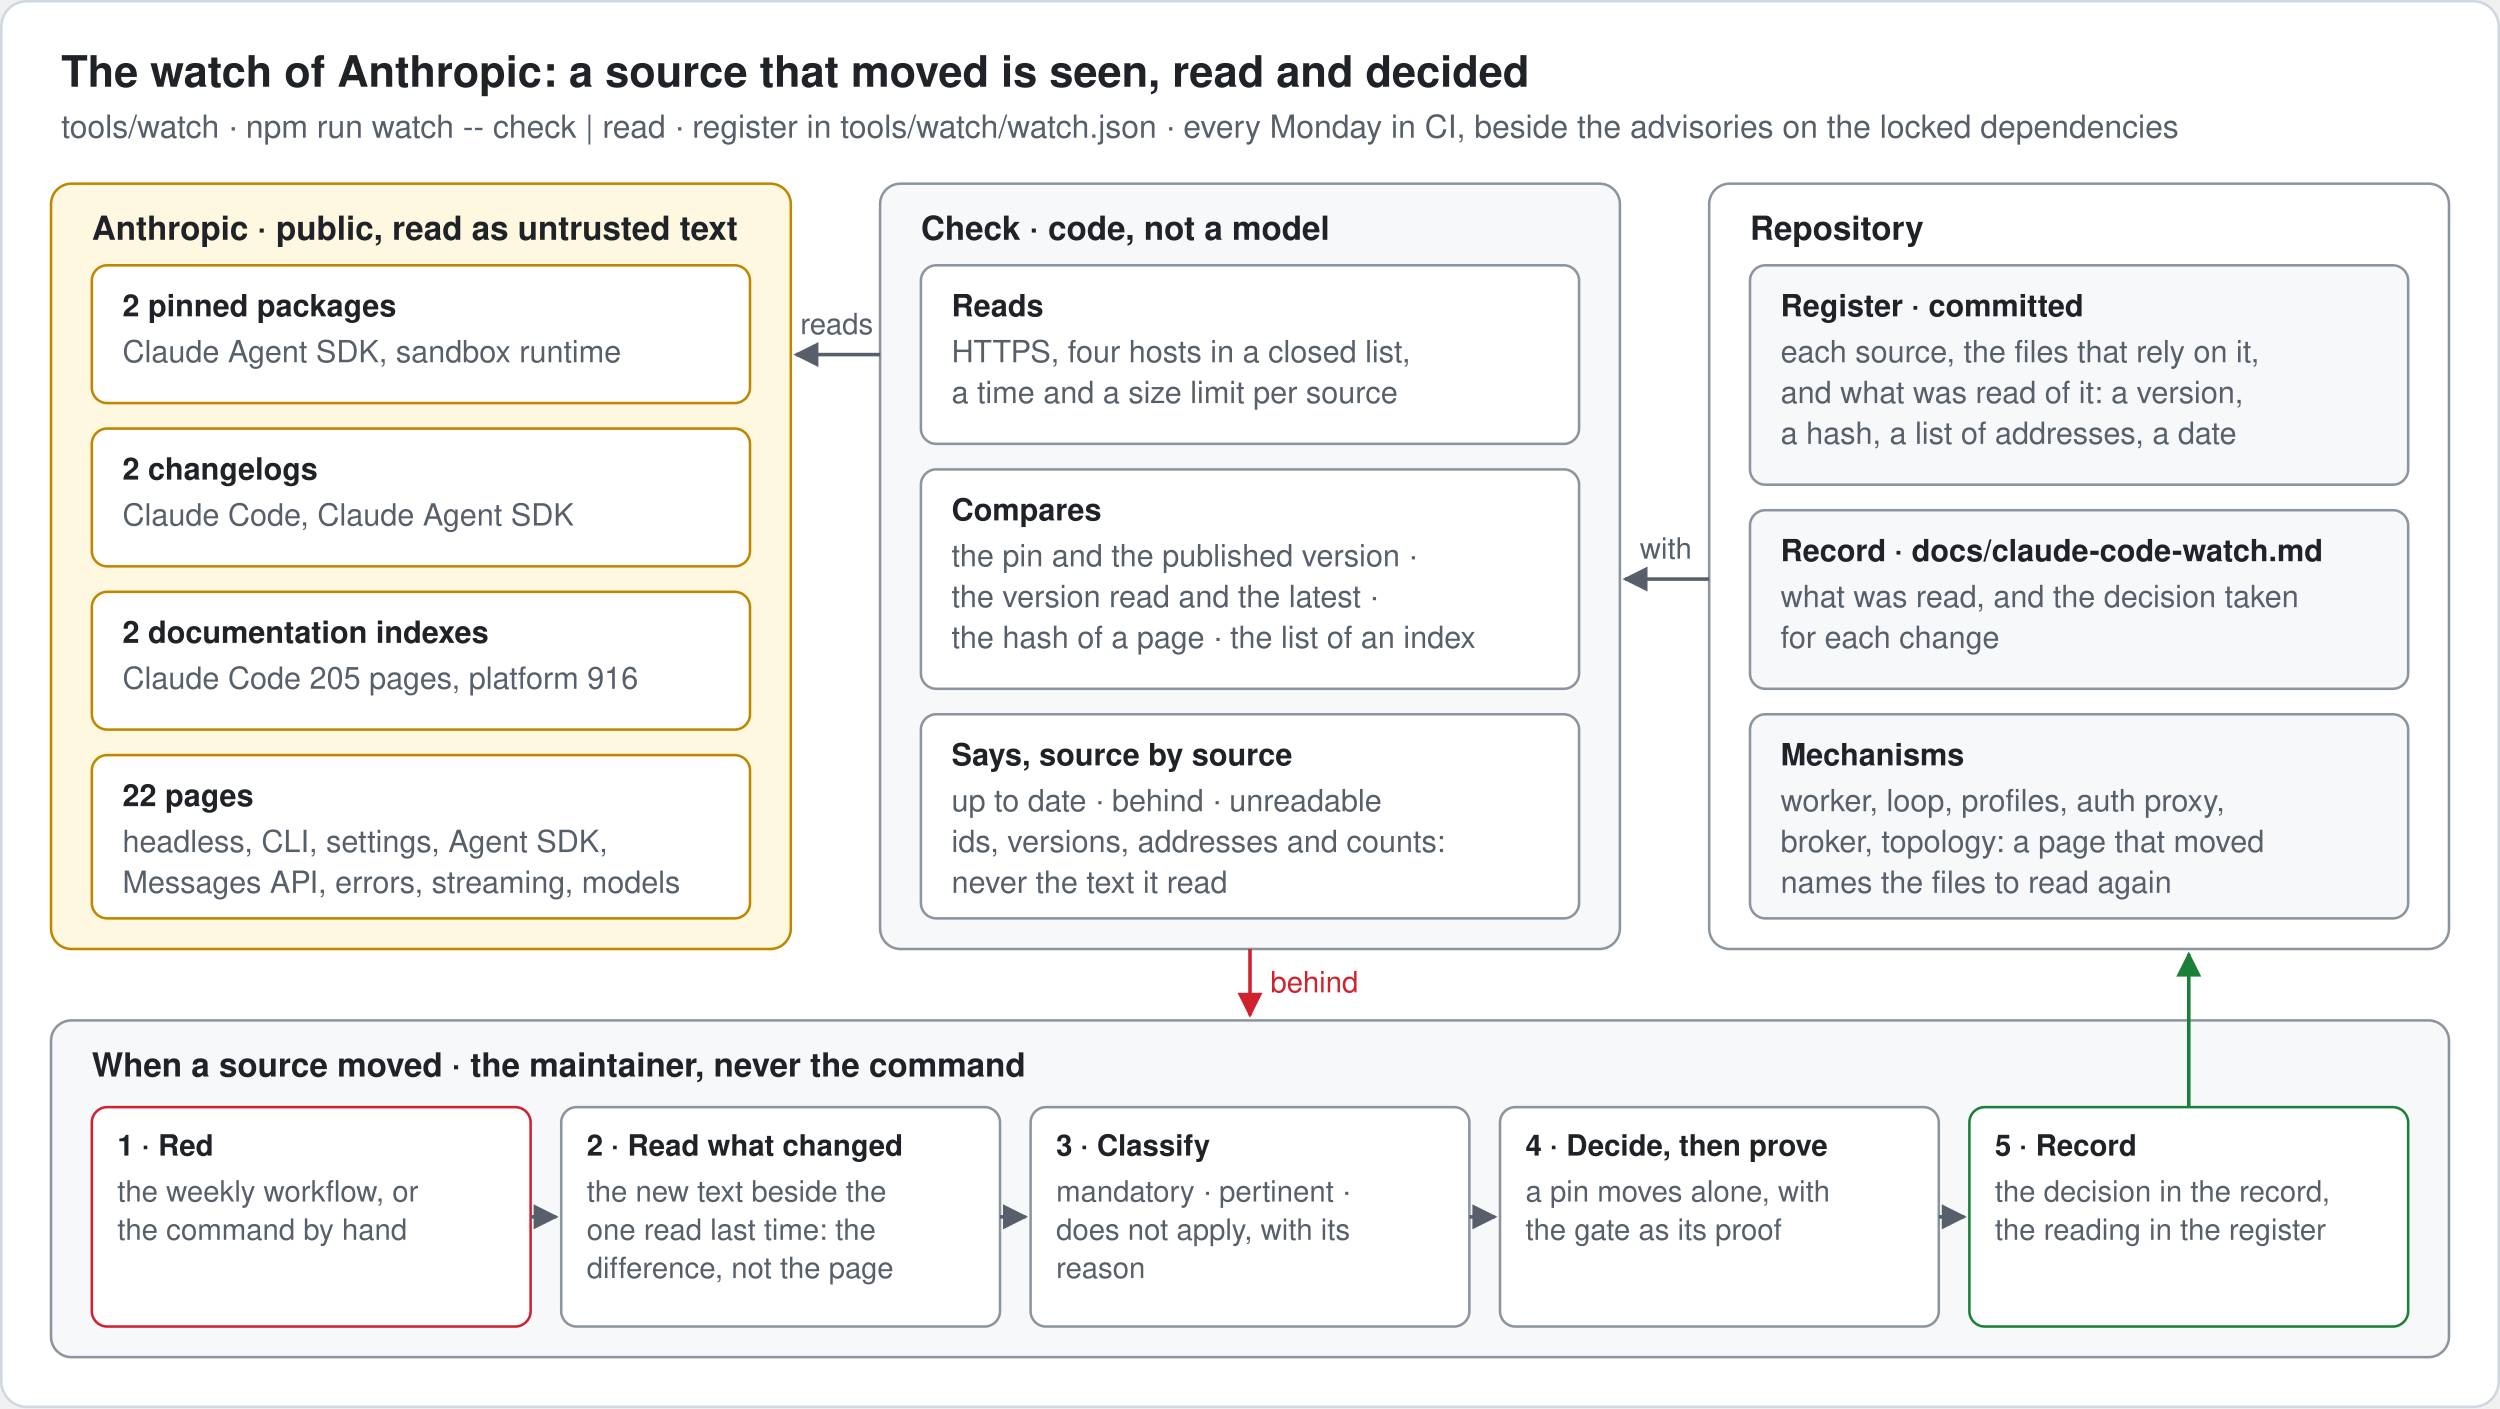
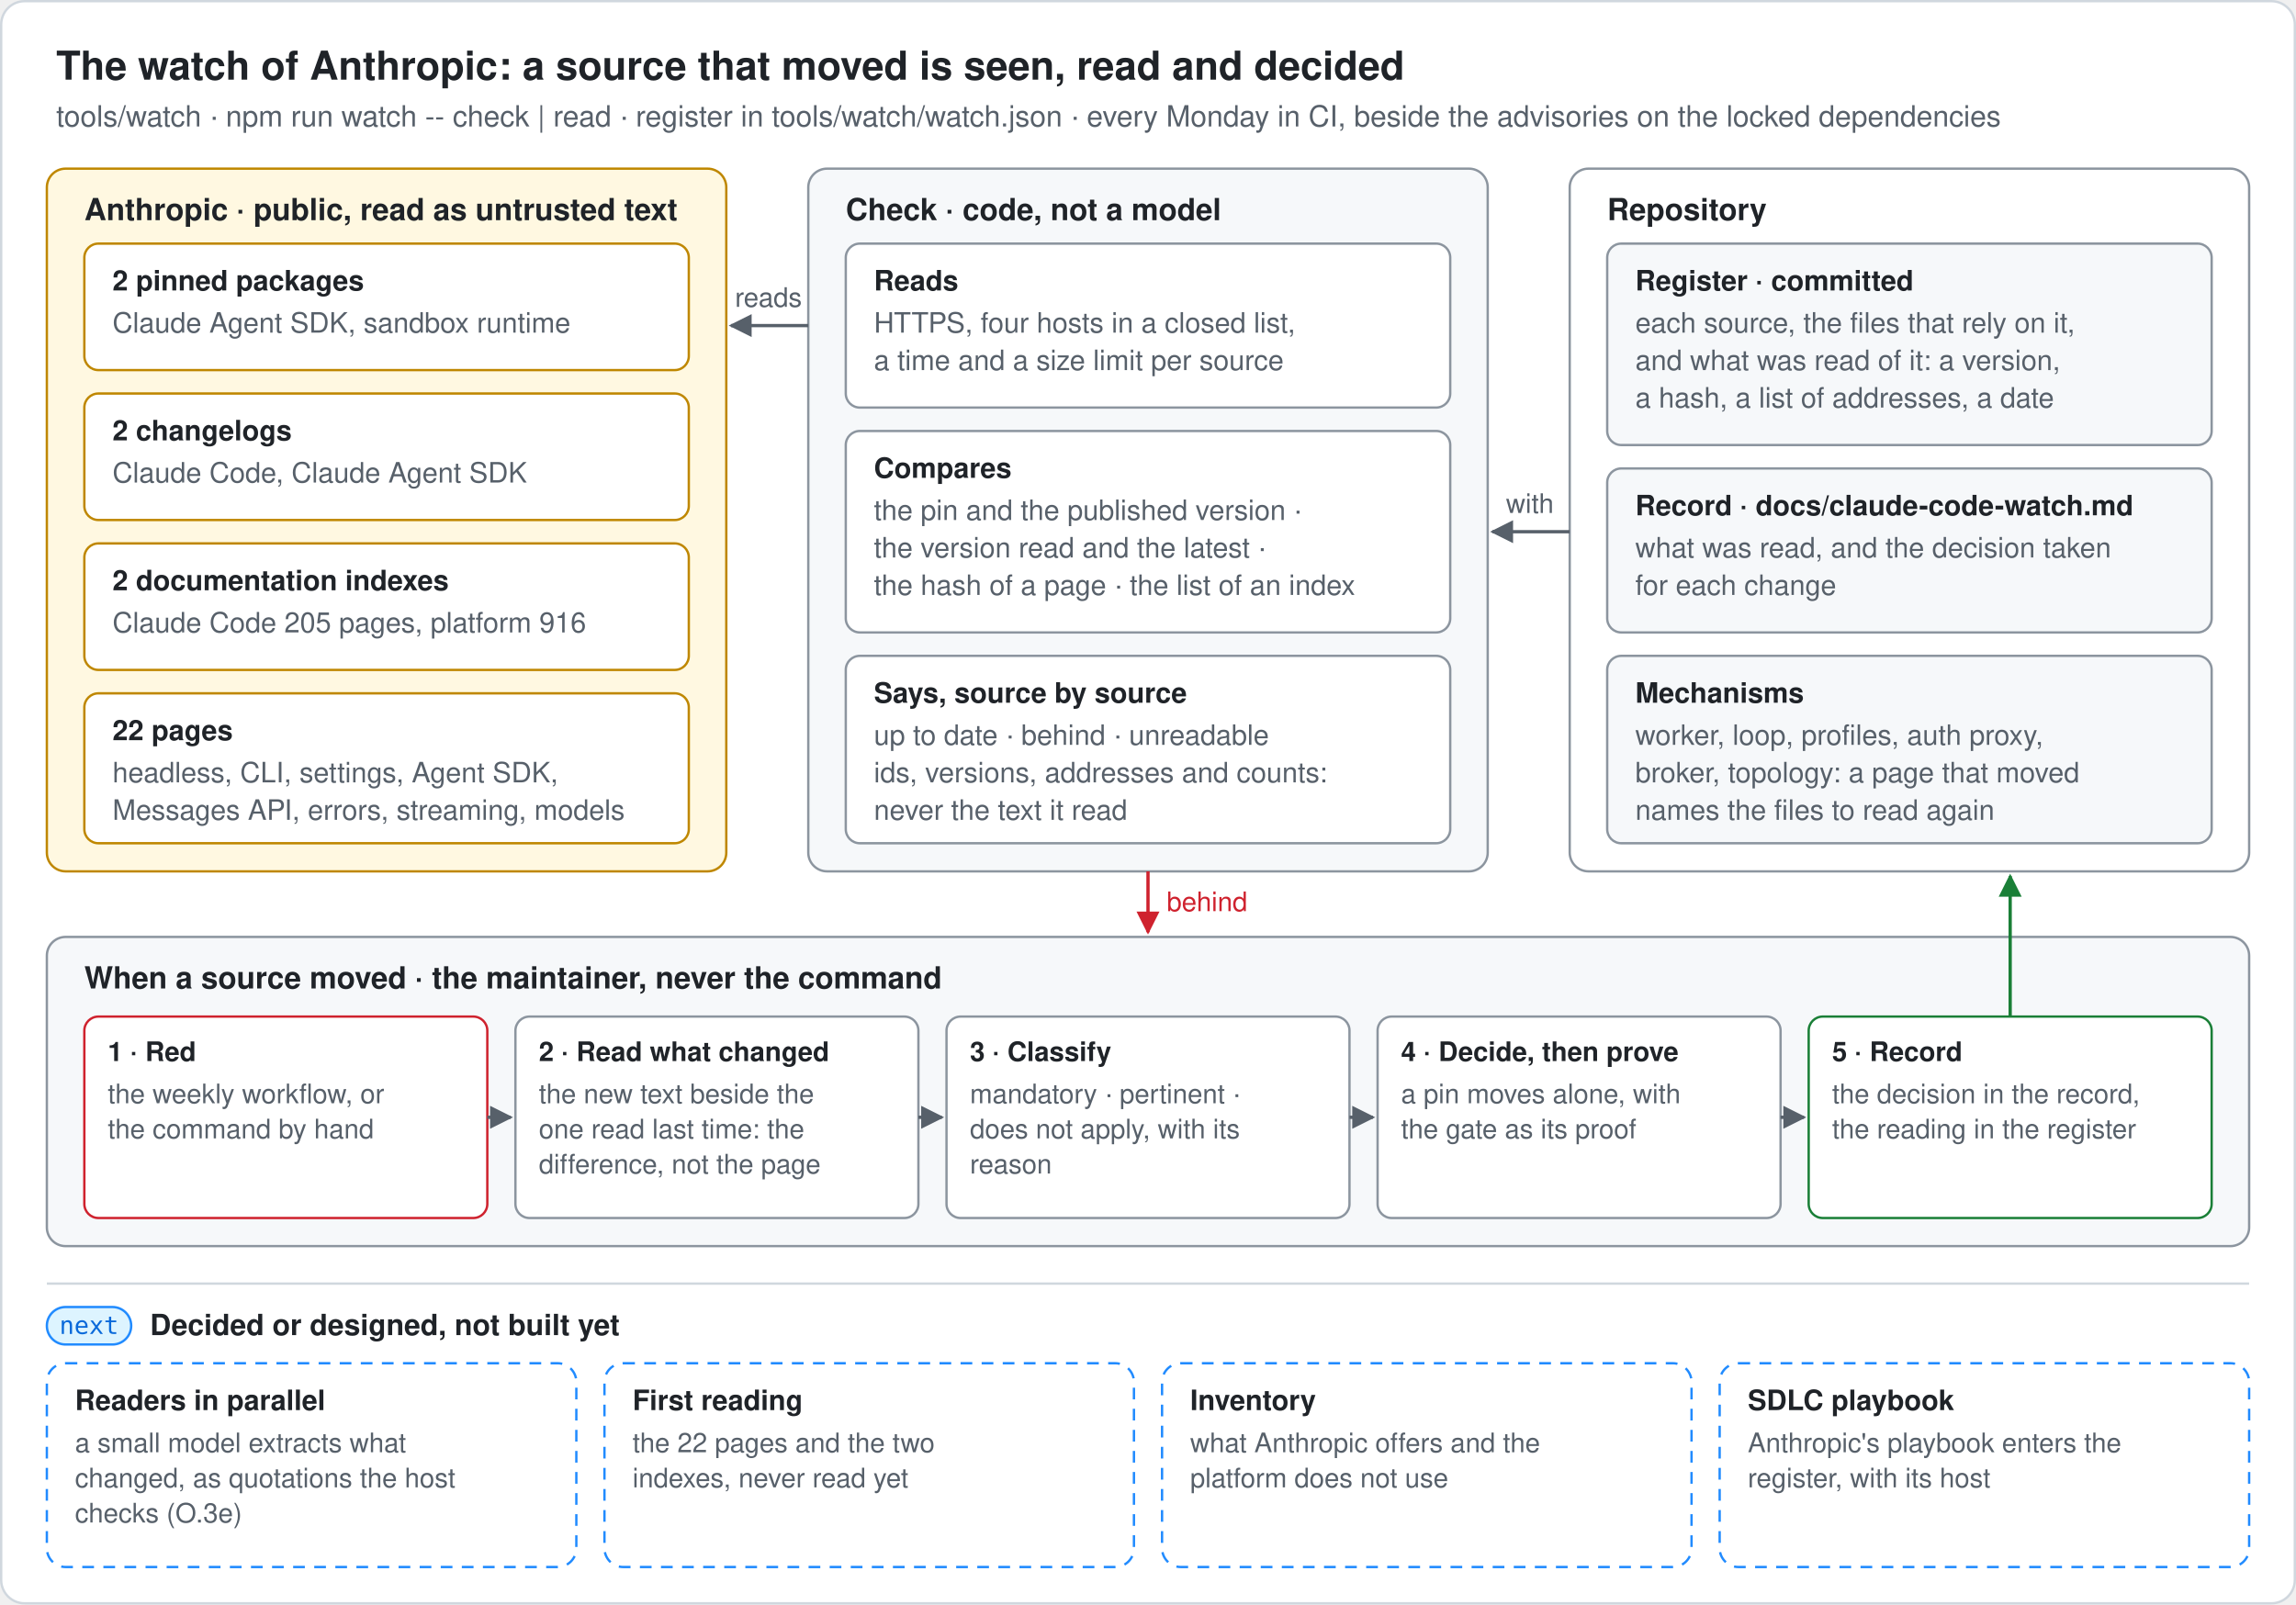
- <svg xmlns="http://www.w3.org/2000/svg" viewBox="0 0 980 552" width="980" height="552" role="img" aria-labelledby="t d" font-family="-apple-system, 'Segoe UI', Helvetica, Arial, sans-serif">
+ <svg xmlns="http://www.w3.org/2000/svg" viewBox="0 0 980 685" width="980" height="685" role="img" aria-labelledby="t d" font-family="-apple-system, 'Segoe UI', Helvetica, Arial, sans-serif">
  <defs>
    <marker id="a" viewBox="0 0 10 10" refX="9" refY="5" markerWidth="7" markerHeight="7" orient="auto-start-reverse">
      <path d="M0 0L10 5L0 10z" fill="#57606a" />
    </marker>
    <marker id="r" viewBox="0 0 10 10" refX="9" refY="5" markerWidth="7" markerHeight="7" orient="auto-start-reverse">
      <path d="M0 0L10 5L0 10z" fill="#cf222e" />
    </marker>
    <marker id="g" viewBox="0 0 10 10" refX="9" refY="5" markerWidth="7" markerHeight="7" orient="auto-start-reverse">
      <path d="M0 0L10 5L0 10z" fill="#1a7f37" />
    </marker>
  </defs>
-   <rect x="0.5" y="0.5" width="979" height="551" rx="10" fill="#ffffff" stroke="#d0d7de" />
+   <rect x="0.5" y="0.5" width="979" height="684" rx="10" fill="#ffffff" stroke="#d0d7de" />
  <text x="24" y="34" font-size="17" font-weight="600" fill="#1f2328">The watch of Anthropic: a source that moved is seen, read and decided</text>
  <text x="24" y="54" font-size="12.5" fill="#57606a">tools/watch · npm run watch -- check | read · register in tools/watch/watch.json · every Monday in CI, beside the advisories on the locked dependencies</text>
  <rect x="20" y="72" width="290" height="300" rx="8" fill="#fff8e1" stroke="#bf8700" />
  <text x="36" y="94" font-size="13" font-weight="600" fill="#1f2328">Anthropic · public, read as untrusted text</text>
  <g font-size="12">
    <rect x="36" y="104" width="258" height="54" rx="6" fill="#ffffff" stroke="#bf8700" />
    <text x="48" y="124" font-weight="600" fill="#1f2328">2 pinned packages</text>
    <text x="48" y="142" fill="#57606a">Claude Agent SDK, sandbox runtime</text>
    <rect x="36" y="168" width="258" height="54" rx="6" fill="#ffffff" stroke="#bf8700" />
    <text x="48" y="188" font-weight="600" fill="#1f2328">2 changelogs</text>
    <text x="48" y="206" fill="#57606a">Claude Code, Claude Agent SDK</text>
    <rect x="36" y="232" width="258" height="54" rx="6" fill="#ffffff" stroke="#bf8700" />
    <text x="48" y="252" font-weight="600" fill="#1f2328">2 documentation indexes</text>
    <text x="48" y="270" fill="#57606a">Claude Code 205 pages, platform 916</text>
    <rect x="36" y="296" width="258" height="64" rx="6" fill="#ffffff" stroke="#bf8700" />
    <text x="48" y="316" font-weight="600" fill="#1f2328">22 pages</text>
    <text x="48" y="334" fill="#57606a">headless, CLI, settings, Agent SDK,</text>
    <text x="48" y="350" fill="#57606a">Messages API, errors, streaming, models</text>
  </g>
  <rect x="345" y="72" width="290" height="300" rx="8" fill="#f6f8fa" stroke="#8c959f" />
  <text x="361" y="94" font-size="13" font-weight="600" fill="#1f2328">Check · code, not a model</text>
  <g font-size="12">
    <rect x="361" y="104" width="258" height="70" rx="6" fill="#ffffff" stroke="#8c959f" />
    <text x="373" y="124" font-weight="600" fill="#1f2328">Reads</text>
    <text x="373" y="142" fill="#57606a">HTTPS, four hosts in a closed list,</text>
    <text x="373" y="158" fill="#57606a">a time and a size limit per source</text>
    <rect x="361" y="184" width="258" height="86" rx="6" fill="#ffffff" stroke="#8c959f" />
    <text x="373" y="204" font-weight="600" fill="#1f2328">Compares</text>
    <text x="373" y="222" fill="#57606a">the pin and the published version ·</text>
    <text x="373" y="238" fill="#57606a">the version read and the latest ·</text>
    <text x="373" y="254" fill="#57606a">the hash of a page · the list of an index</text>
    <rect x="361" y="280" width="258" height="80" rx="6" fill="#ffffff" stroke="#8c959f" />
    <text x="373" y="300" font-weight="600" fill="#1f2328">Says, source by source</text>
    <text x="373" y="318" fill="#57606a">up to date · behind · unreadable</text>
    <text x="373" y="334" fill="#57606a">ids, versions, addresses and counts:</text>
    <text x="373" y="350" fill="#57606a">never the text it read</text>
  </g>
  <rect x="670" y="72" width="290" height="300" rx="8" fill="#ffffff" stroke="#8c959f" />
  <text x="686" y="94" font-size="13" font-weight="600" fill="#1f2328">Repository</text>
  <g font-size="12">
    <rect x="686" y="104" width="258" height="86" rx="6" fill="#f6f8fa" stroke="#8c959f" />
    <text x="698" y="124" font-weight="600" fill="#1f2328">Register · committed</text>
    <text x="698" y="142" fill="#57606a">each source, the files that rely on it,</text>
    <text x="698" y="158" fill="#57606a">and what was read of it: a version,</text>
    <text x="698" y="174" fill="#57606a">a hash, a list of addresses, a date</text>
    <rect x="686" y="200" width="258" height="70" rx="6" fill="#f6f8fa" stroke="#8c959f" />
    <text x="698" y="220" font-weight="600" fill="#1f2328">Record · docs/claude-code-watch.md</text>
    <text x="698" y="238" fill="#57606a">what was read, and the decision taken</text>
    <text x="698" y="254" fill="#57606a">for each change</text>
    <rect x="686" y="280" width="258" height="80" rx="6" fill="#f6f8fa" stroke="#8c959f" />
    <text x="698" y="300" font-weight="600" fill="#1f2328">Mechanisms</text>
    <text x="698" y="318" fill="#57606a">worker, loop, profiles, auth proxy,</text>
    <text x="698" y="334" fill="#57606a">broker, topology: a page that moved</text>
    <text x="698" y="350" fill="#57606a">names the files to read again</text>
  </g>
  <g font-size="11.5" fill="#57606a">
    <path d="M345 139H312" fill="none" stroke="#57606a" stroke-width="1.4" marker-end="url(#a)" />
    <text x="328" y="131" text-anchor="middle">reads</text>
    <path d="M670 227H637" fill="none" stroke="#57606a" stroke-width="1.4" marker-end="url(#a)" />
    <text x="653" y="219" text-anchor="middle">with</text>
    <path d="M490 372V398" fill="none" stroke="#cf222e" stroke-width="1.4" marker-end="url(#r)" />
    <text x="498" y="389" fill="#cf222e">behind</text>
  </g>
  <rect x="20" y="400" width="940" height="132" rx="8" fill="#f6f8fa" stroke="#8c959f" />
  <text x="36" y="422" font-size="13" font-weight="600" fill="#1f2328">When a source moved · the maintainer, never the command</text>
  <g font-size="11.5">
    <rect x="36" y="434" width="172" height="86" rx="6" fill="#ffffff" stroke="#cf222e" />
    <text x="46" y="453" font-weight="600" fill="#1f2328">1 · Red</text>
    <text x="46" y="471" fill="#57606a">the weekly workflow, or</text>
    <text x="46" y="486" fill="#57606a">the command by hand</text>
    <rect x="220" y="434" width="172" height="86" rx="6" fill="#ffffff" stroke="#8c959f" />
    <text x="230" y="453" font-weight="600" fill="#1f2328">2 · Read what changed</text>
    <text x="230" y="471" fill="#57606a">the new text beside the</text>
    <text x="230" y="486" fill="#57606a">one read last time: the</text>
    <text x="230" y="501" fill="#57606a">difference, not the page</text>
    <rect x="404" y="434" width="172" height="86" rx="6" fill="#ffffff" stroke="#8c959f" />
    <text x="414" y="453" font-weight="600" fill="#1f2328">3 · Classify</text>
    <text x="414" y="471" fill="#57606a">mandatory · pertinent ·</text>
    <text x="414" y="486" fill="#57606a">does not apply, with its</text>
    <text x="414" y="501" fill="#57606a">reason</text>
    <rect x="588" y="434" width="172" height="86" rx="6" fill="#ffffff" stroke="#8c959f" />
    <text x="598" y="453" font-weight="600" fill="#1f2328">4 · Decide, then prove</text>
    <text x="598" y="471" fill="#57606a">a pin moves alone, with</text>
    <text x="598" y="486" fill="#57606a">the gate as its proof</text>
    <rect x="772" y="434" width="172" height="86" rx="6" fill="#ffffff" stroke="#1a7f37" />
    <text x="782" y="453" font-weight="600" fill="#1f2328">5 · Record</text>
    <text x="782" y="471" fill="#57606a">the decision in the record,</text>
    <text x="782" y="486" fill="#57606a">the reading in the register</text>
    <path d="M208 477H218" fill="none" stroke="#57606a" stroke-width="1.4" marker-end="url(#a)" />
    <path d="M392 477H402" fill="none" stroke="#57606a" stroke-width="1.4" marker-end="url(#a)" />
    <path d="M576 477H586" fill="none" stroke="#57606a" stroke-width="1.4" marker-end="url(#a)" />
    <path d="M760 477H770" fill="none" stroke="#57606a" stroke-width="1.4" marker-end="url(#a)" />
    <path d="M858 434V374" fill="none" stroke="#1a7f37" stroke-width="1.4" marker-end="url(#g)" />
  </g>
+   <path d="M20 548H960" stroke="#d0d7de" />
+   <rect x="20" y="558" width="36" height="16" rx="8" fill="#ddf4ff" stroke="#218bff" />
+   <text x="38" y="569.5" text-anchor="middle" font-family="ui-monospace, SFMono-Regular, Menlo, monospace" font-size="10.5" fill="#0969da">next</text>
+   <text x="64" y="570" font-size="12.5" font-weight="600" fill="#1f2328">Decided or designed, not built yet</text>
+   <rect x="20" y="582" width="226" height="87" rx="8" fill="#ffffff" stroke="#218bff" stroke-dasharray="5 4" />
+   <text x="32" y="602" font-size="12" font-weight="600" fill="#1f2328">Readers in parallel</text>
+   <text x="32" y="620" font-size="11.5" fill="#57606a">a small model extracts what</text>
+   <text x="32" y="635" font-size="11.5" fill="#57606a">changed, as quotations the host</text>
+   <text x="32" y="650" font-size="11.5" fill="#57606a">checks (O.3e)</text>
+   <rect x="258" y="582" width="226" height="87" rx="8" fill="#ffffff" stroke="#218bff" stroke-dasharray="5 4" />
+   <text x="270" y="602" font-size="12" font-weight="600" fill="#1f2328">First reading</text>
+   <text x="270" y="620" font-size="11.5" fill="#57606a">the 22 pages and the two</text>
+   <text x="270" y="635" font-size="11.5" fill="#57606a">indexes, never read yet</text>
+   <rect x="496" y="582" width="226" height="87" rx="8" fill="#ffffff" stroke="#218bff" stroke-dasharray="5 4" />
+   <text x="508" y="602" font-size="12" font-weight="600" fill="#1f2328">Inventory</text>
+   <text x="508" y="620" font-size="11.5" fill="#57606a">what Anthropic offers and the</text>
+   <text x="508" y="635" font-size="11.5" fill="#57606a">platform does not use</text>
+   <rect x="734" y="582" width="226" height="87" rx="8" fill="#ffffff" stroke="#218bff" stroke-dasharray="5 4" />
+   <text x="746" y="602" font-size="12" font-weight="600" fill="#1f2328">SDLC playbook</text>
+   <text x="746" y="620" font-size="11.5" fill="#57606a">Anthropic's playbook enters the</text>
+   <text x="746" y="635" font-size="11.5" fill="#57606a">register, with its host</text>
</svg>
